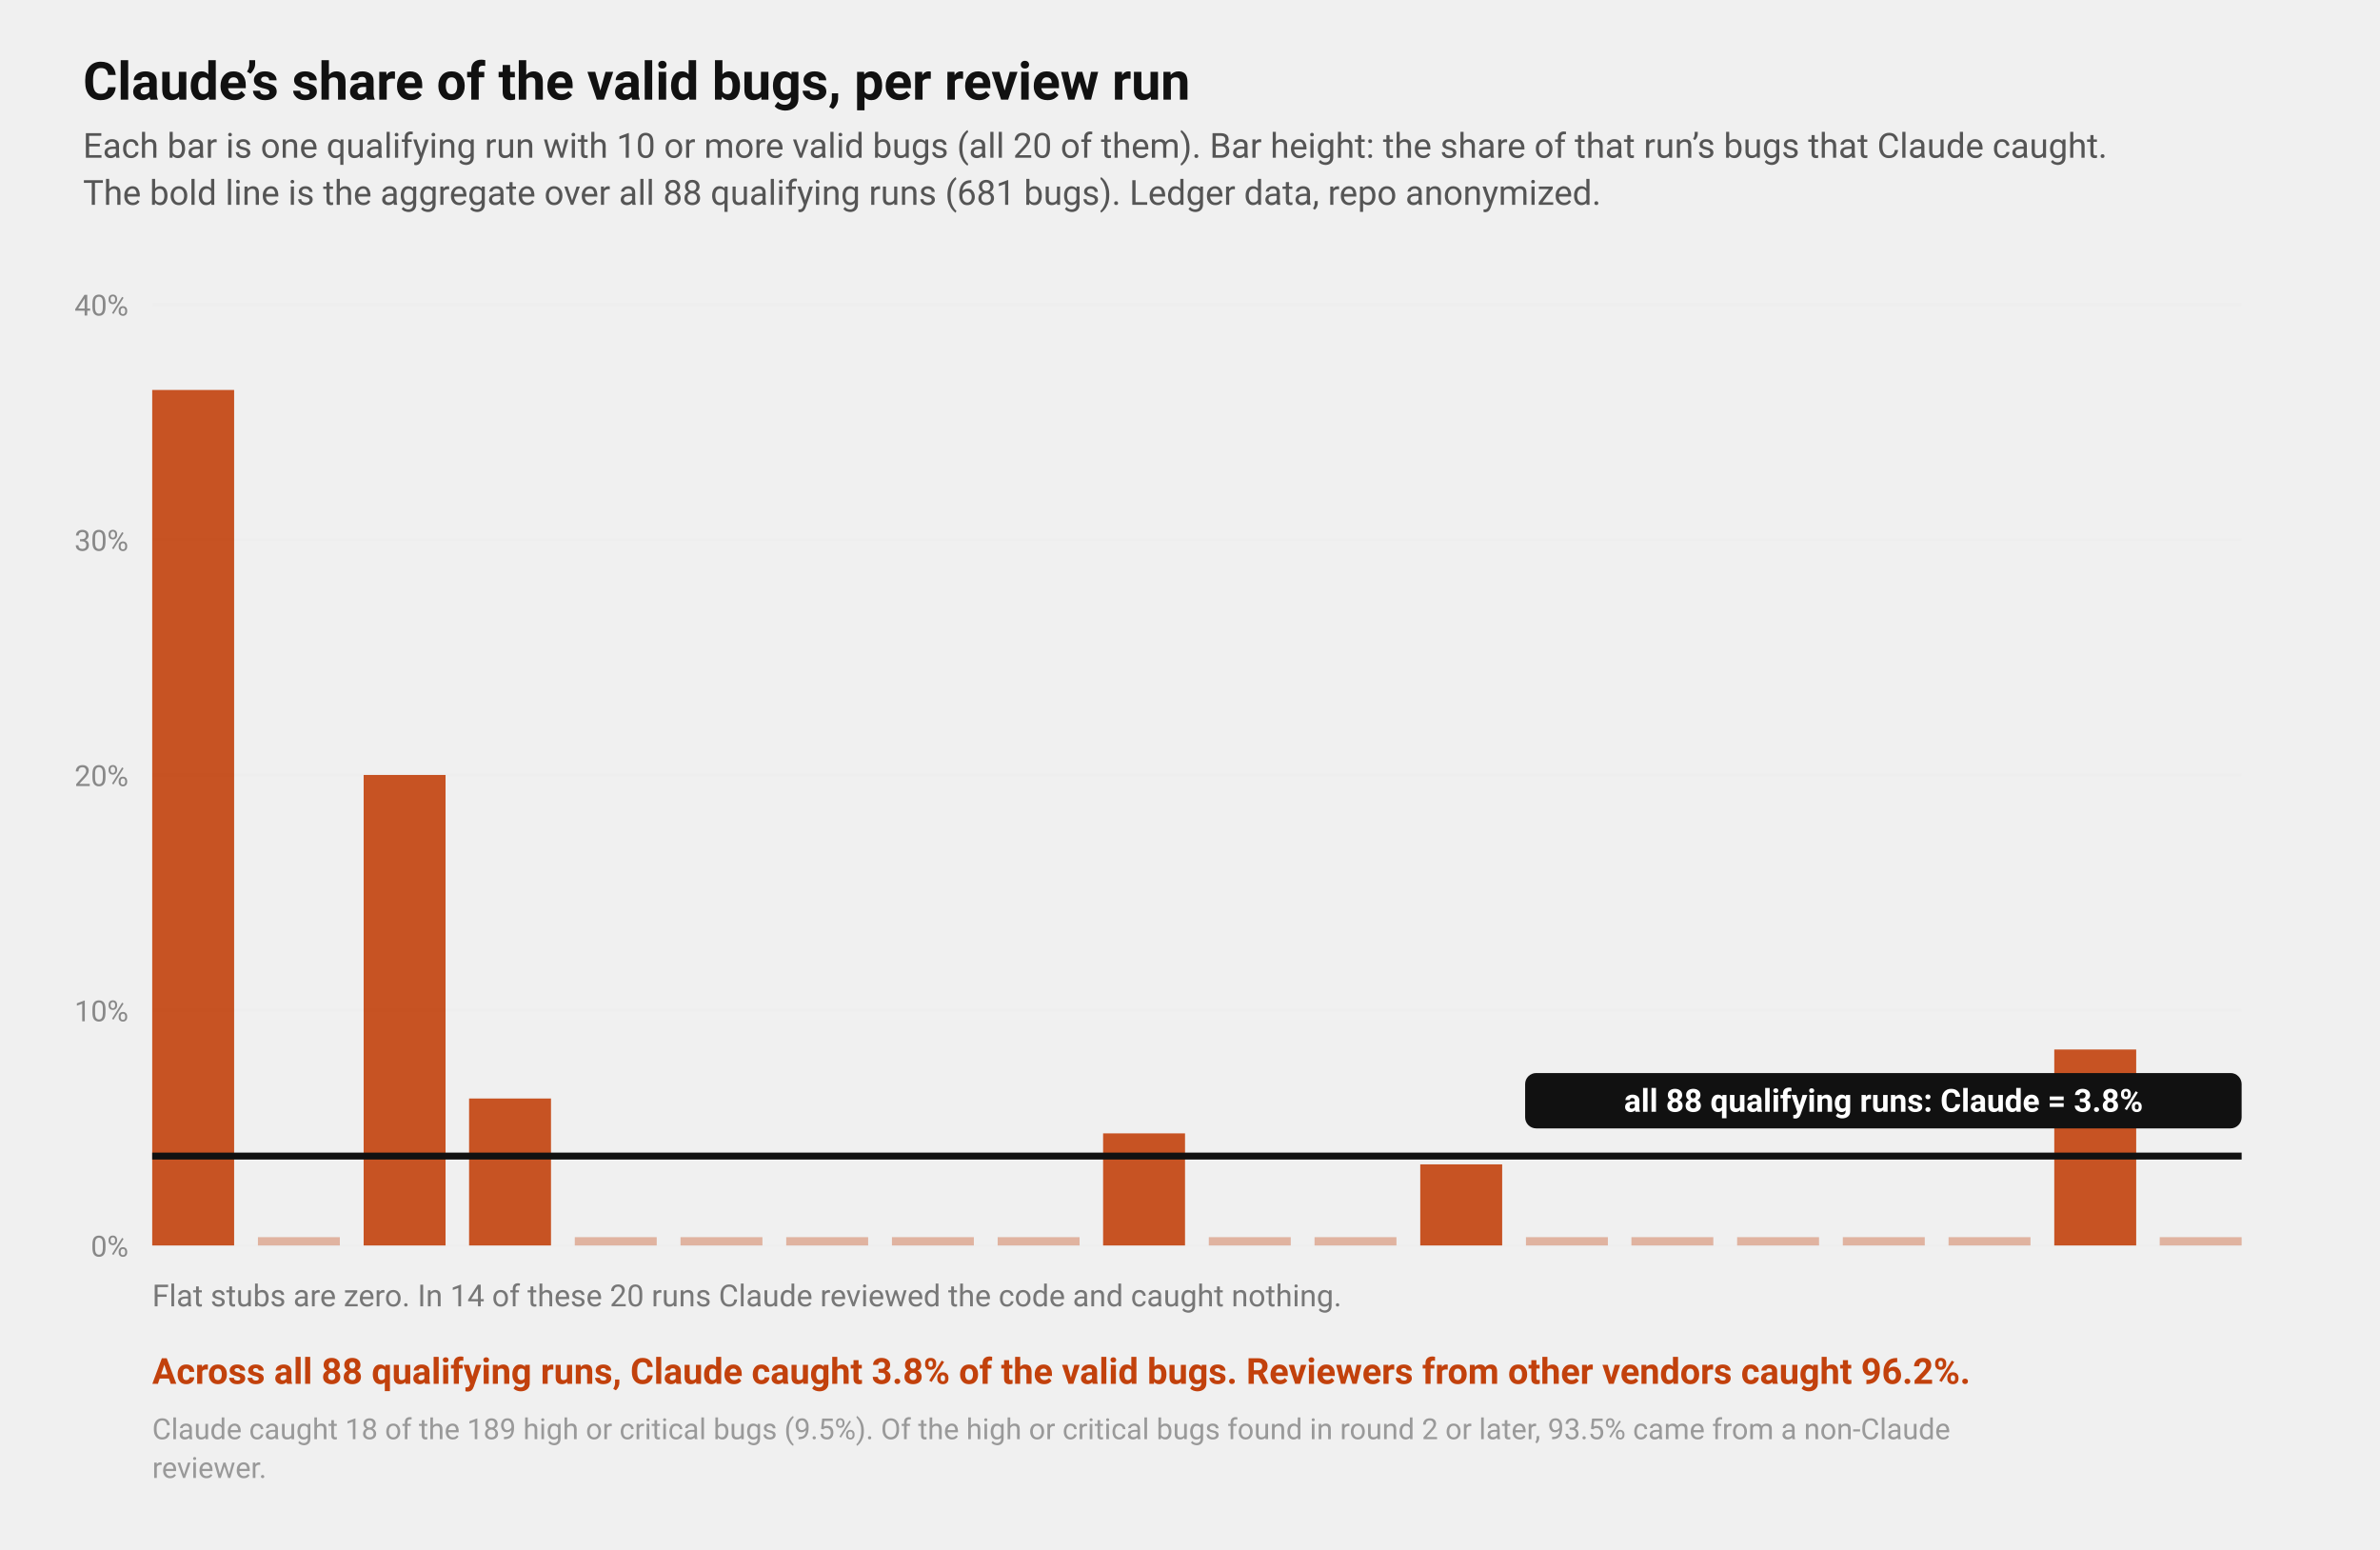
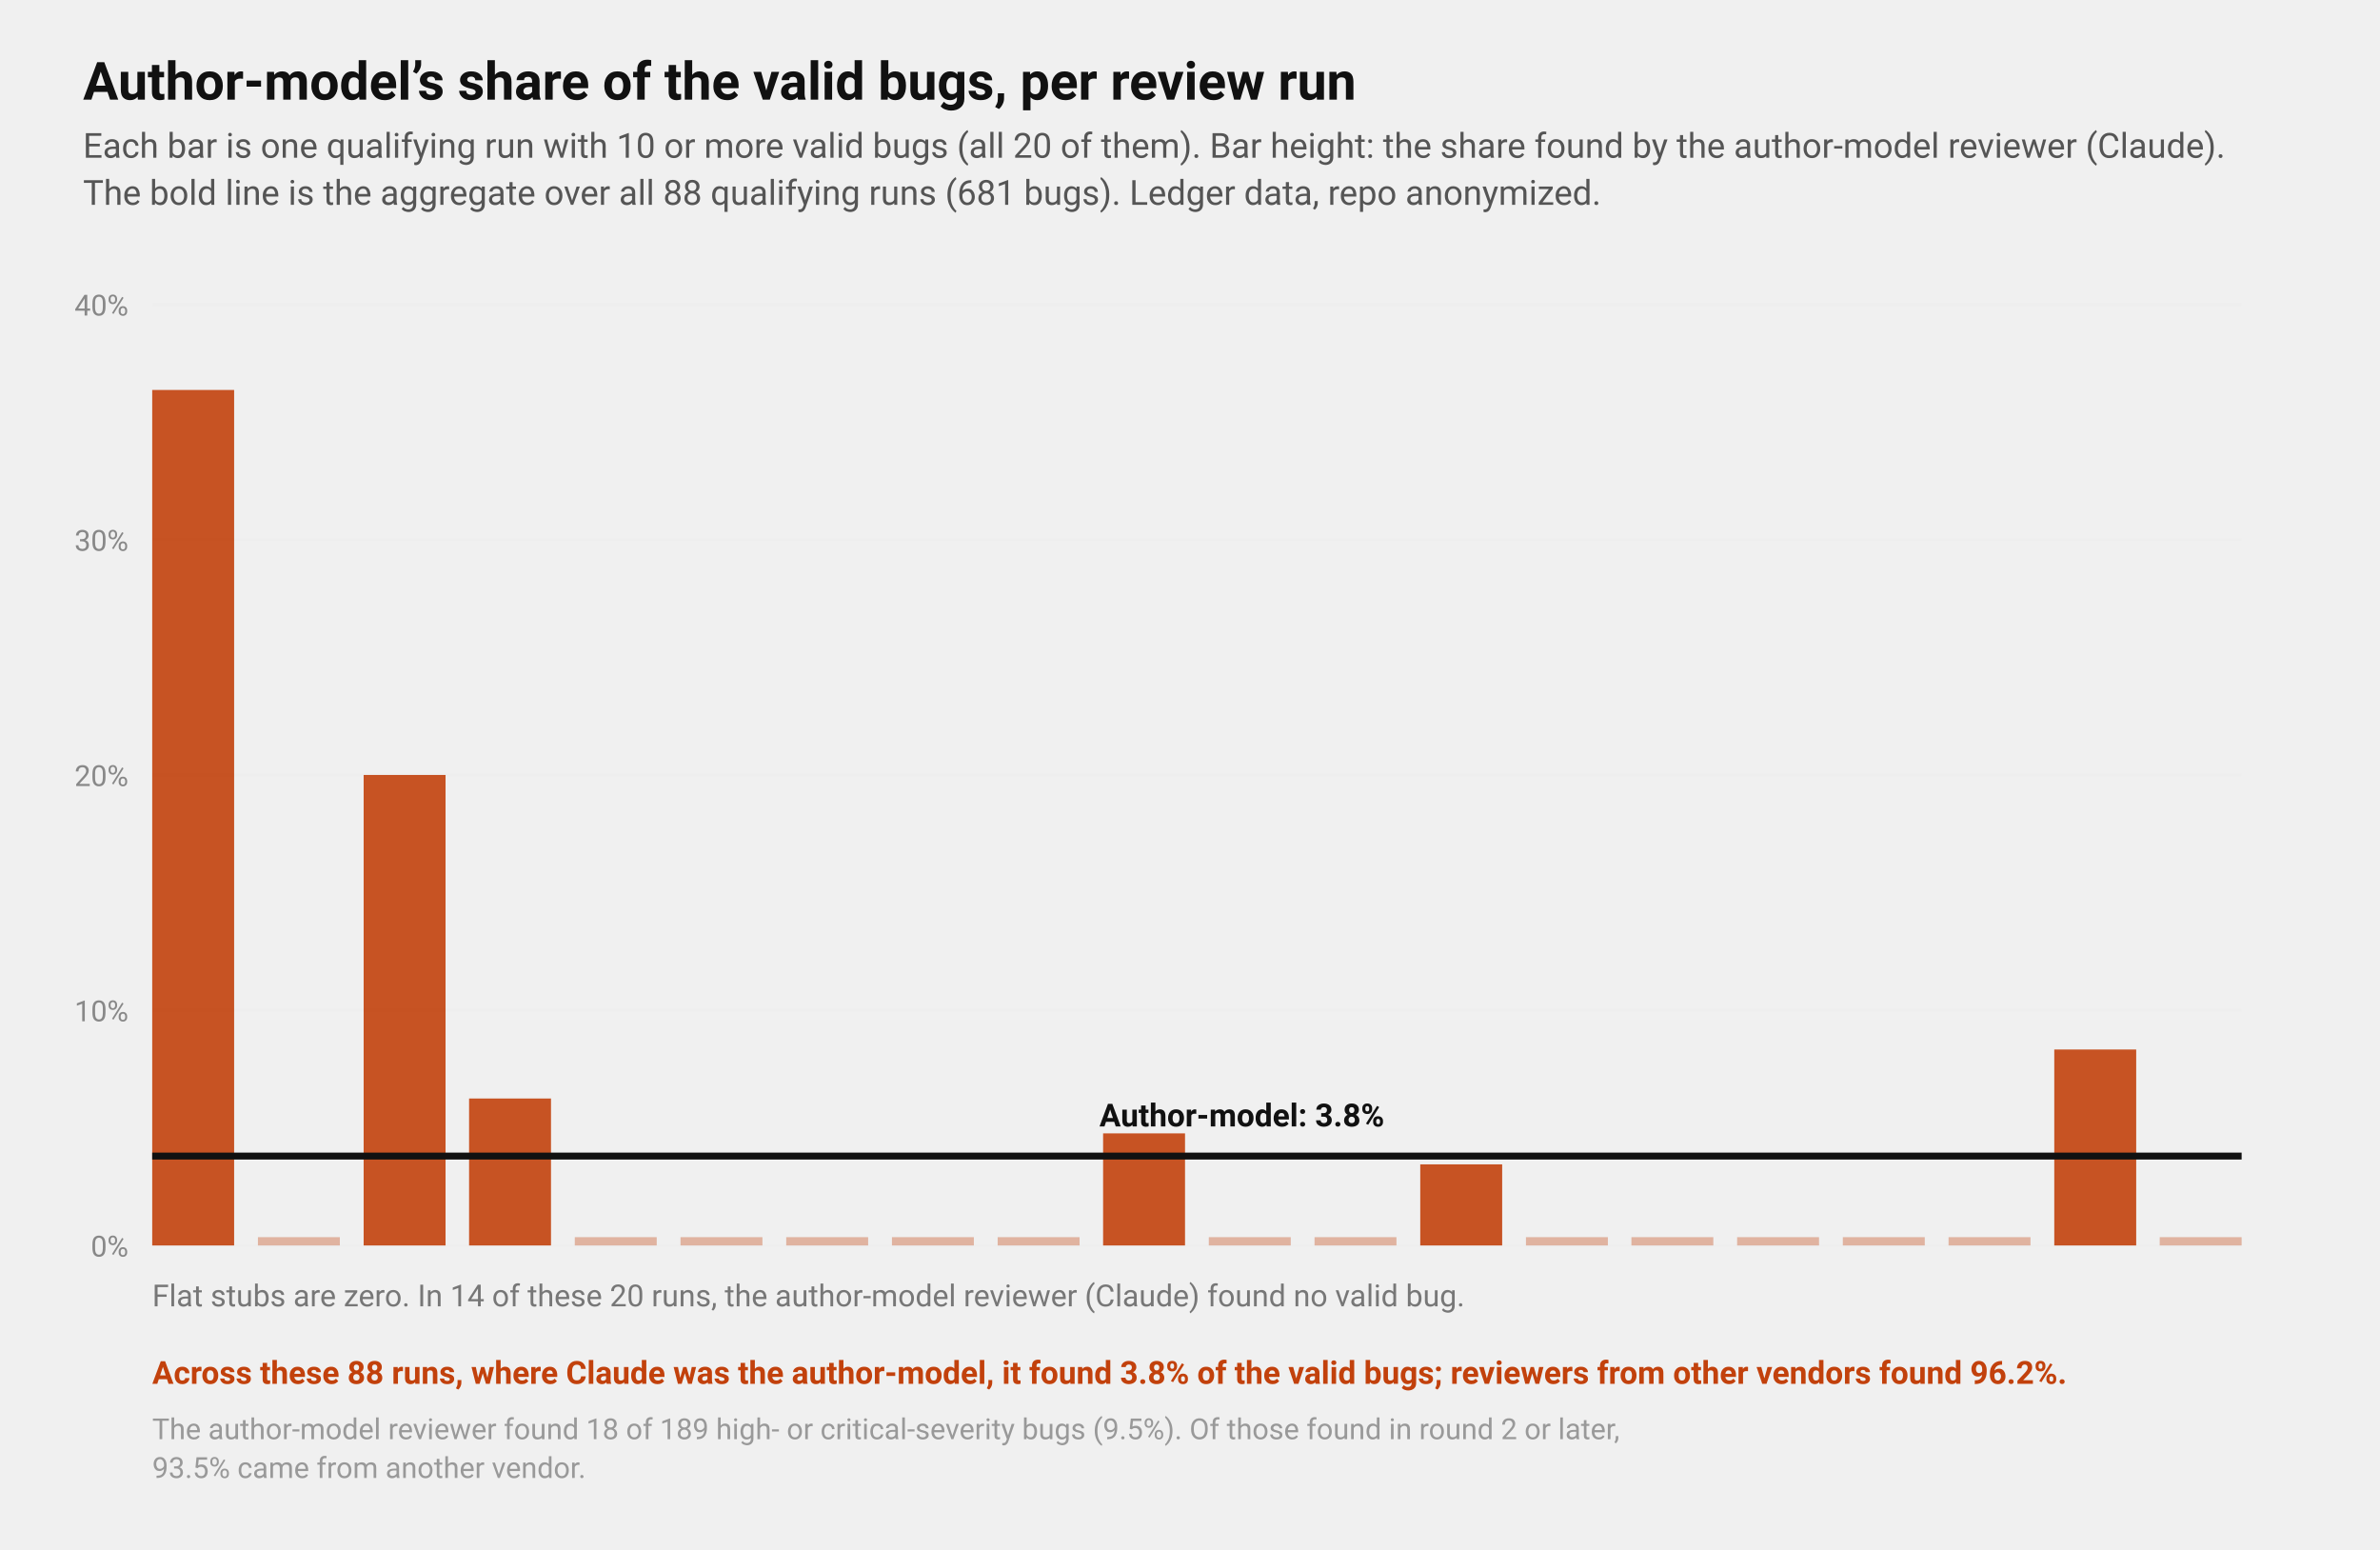
<svg xmlns="http://www.w3.org/2000/svg" viewBox="0 0 860 560" font-family="-apple-system,Segoe UI,Roboto,Helvetica,Arial,sans-serif">
-   <text x="30" y="36" font-size="19" font-weight="700" fill="#111">Claude’s share of the valid bugs, per review run</text>
-   <text x="30" y="57" font-size="12.5" fill="#555">Each bar is one qualifying run with 10 or more valid bugs (all 20 of them). Bar height: the share of that run’s bugs that Claude caught.</text>
+   <text x="30" y="36" font-size="19" font-weight="700" fill="#111">Author-model’s share of the valid bugs, per review run</text>
+   <text x="30" y="57" font-size="12.5" fill="#555">Each bar is one qualifying run with 10 or more valid bugs (all 20 of them). Bar height: the share found by the author-model reviewer (Claude).</text>
  <text x="30" y="74" font-size="12.5" fill="#555">The bold line is the aggregate over all 88 qualifying runs (681 bugs). Ledger data, repo anonymized.</text>
  <line x1="55.0" y1="450.0" x2="810.0" y2="450.0" stroke="#eee" stroke-width="1" />
  <text x="46.4" y="454.0" font-size="10.5" fill="#888" text-anchor="end">0%</text>
  <line x1="55.0" y1="365.0" x2="810.0" y2="365.0" stroke="#eee" stroke-width="1" />
  <text x="46.4" y="369.0" font-size="10.5" fill="#888" text-anchor="end">10%</text>
  <line x1="55.0" y1="280.0" x2="810.0" y2="280.0" stroke="#eee" stroke-width="1" />
  <text x="46.4" y="284.0" font-size="10.5" fill="#888" text-anchor="end">20%</text>
  <line x1="55.0" y1="195.0" x2="810.0" y2="195.0" stroke="#eee" stroke-width="1" />
  <text x="46.4" y="199.0" font-size="10.5" fill="#888" text-anchor="end">30%</text>
  <line x1="55.0" y1="110.0" x2="810.0" y2="110.0" stroke="#eee" stroke-width="1" />
  <text x="46.4" y="114.0" font-size="10.5" fill="#888" text-anchor="end">40%</text>
  <rect x="55.0" y="140.9" width="29.6" height="309.1" fill="#C2410C" opacity="0.9" />
  <rect x="93.2" y="447" width="29.6" height="3" fill="#C2410C" opacity="0.35" />
  <rect x="131.4" y="280.0" width="29.6" height="170.0" fill="#C2410C" opacity="0.9" />
  <rect x="169.5" y="396.9" width="29.6" height="53.1" fill="#C2410C" opacity="0.9" />
  <rect x="207.7" y="447" width="29.6" height="3" fill="#C2410C" opacity="0.35" />
  <rect x="245.9" y="447" width="29.6" height="3" fill="#C2410C" opacity="0.35" />
  <rect x="284.1" y="447" width="29.6" height="3" fill="#C2410C" opacity="0.35" />
  <rect x="322.3" y="447" width="29.6" height="3" fill="#C2410C" opacity="0.35" />
  <rect x="360.5" y="447" width="29.6" height="3" fill="#C2410C" opacity="0.35" />
  <rect x="398.6" y="409.5" width="29.6" height="40.5" fill="#C2410C" opacity="0.9" />
  <rect x="436.8" y="447" width="29.6" height="3" fill="#C2410C" opacity="0.35" />
  <rect x="475.0" y="447" width="29.6" height="3" fill="#C2410C" opacity="0.35" />
  <rect x="513.2" y="420.7" width="29.6" height="29.3" fill="#C2410C" opacity="0.9" />
  <rect x="551.4" y="447" width="29.6" height="3" fill="#C2410C" opacity="0.35" />
  <rect x="589.5" y="447" width="29.6" height="3" fill="#C2410C" opacity="0.35" />
  <rect x="627.7" y="447" width="29.6" height="3" fill="#C2410C" opacity="0.35" />
  <rect x="665.9" y="447" width="29.6" height="3" fill="#C2410C" opacity="0.35" />
  <rect x="704.1" y="447" width="29.6" height="3" fill="#C2410C" opacity="0.35" />
  <rect x="742.3" y="379.2" width="29.6" height="70.8" fill="#C2410C" opacity="0.9" />
  <rect x="780.4" y="447" width="29.6" height="3" fill="#C2410C" opacity="0.35" />
  <line x1="55.0" y1="417.7" x2="810.0" y2="417.7" stroke="#111" stroke-width="2.5" />
-   <rect x="551.1" y="387.7" width="258.9" height="20" rx="4" fill="#111" />
-   <text x="680.6" y="401.7" font-size="11.5" font-weight="700" fill="#fff" text-anchor="middle">all 88 qualifying runs: Claude = 3.8%</text>
-   <text x="55.0" y="472" font-size="11" fill="#777">Flat stubs are zero. In 14 of these 20 runs Claude reviewed the code and caught nothing.</text>
-   <text x="55.0" y="500" font-size="13" font-weight="700" fill="#C2410C">Across all 88 qualifying runs, Claude caught 3.8% of the valid bugs. Reviewers from other vendors caught 96.2%.</text>
-   <text x="55.0" y="520" font-size="10.5" fill="#999">Claude caught 18 of the 189 high or critical bugs (9.5%). Of the high or critical bugs found in round 2 or later, 93.5% came from a non-Claude</text>
-   <text x="55.0" y="534" font-size="10.5" fill="#999">reviewer.</text>
+   <text x="448.75" y="407.0" font-size="11.5" font-weight="700" fill="#111" text-anchor="middle">Author-model: 3.8%</text>
+   <text x="55.0" y="472" font-size="11" fill="#777">Flat stubs are zero. In 14 of these 20 runs, the author-model reviewer (Claude) found no valid bug.</text>
+   <text x="55.0" y="500" font-size="11.5" font-weight="700" fill="#C2410C">Across these 88 runs, where Claude was the author-model, it found 3.8% of the valid bugs; reviewers from other vendors found 96.2%.</text>
+   <text x="55.0" y="520" font-size="10.5" fill="#999">The author-model reviewer found 18 of 189 high- or critical-severity bugs (9.5%). Of those found in round 2 or later,</text>
+   <text x="55.0" y="534" font-size="10.5" fill="#999">93.5% came from another vendor.</text>
</svg>
